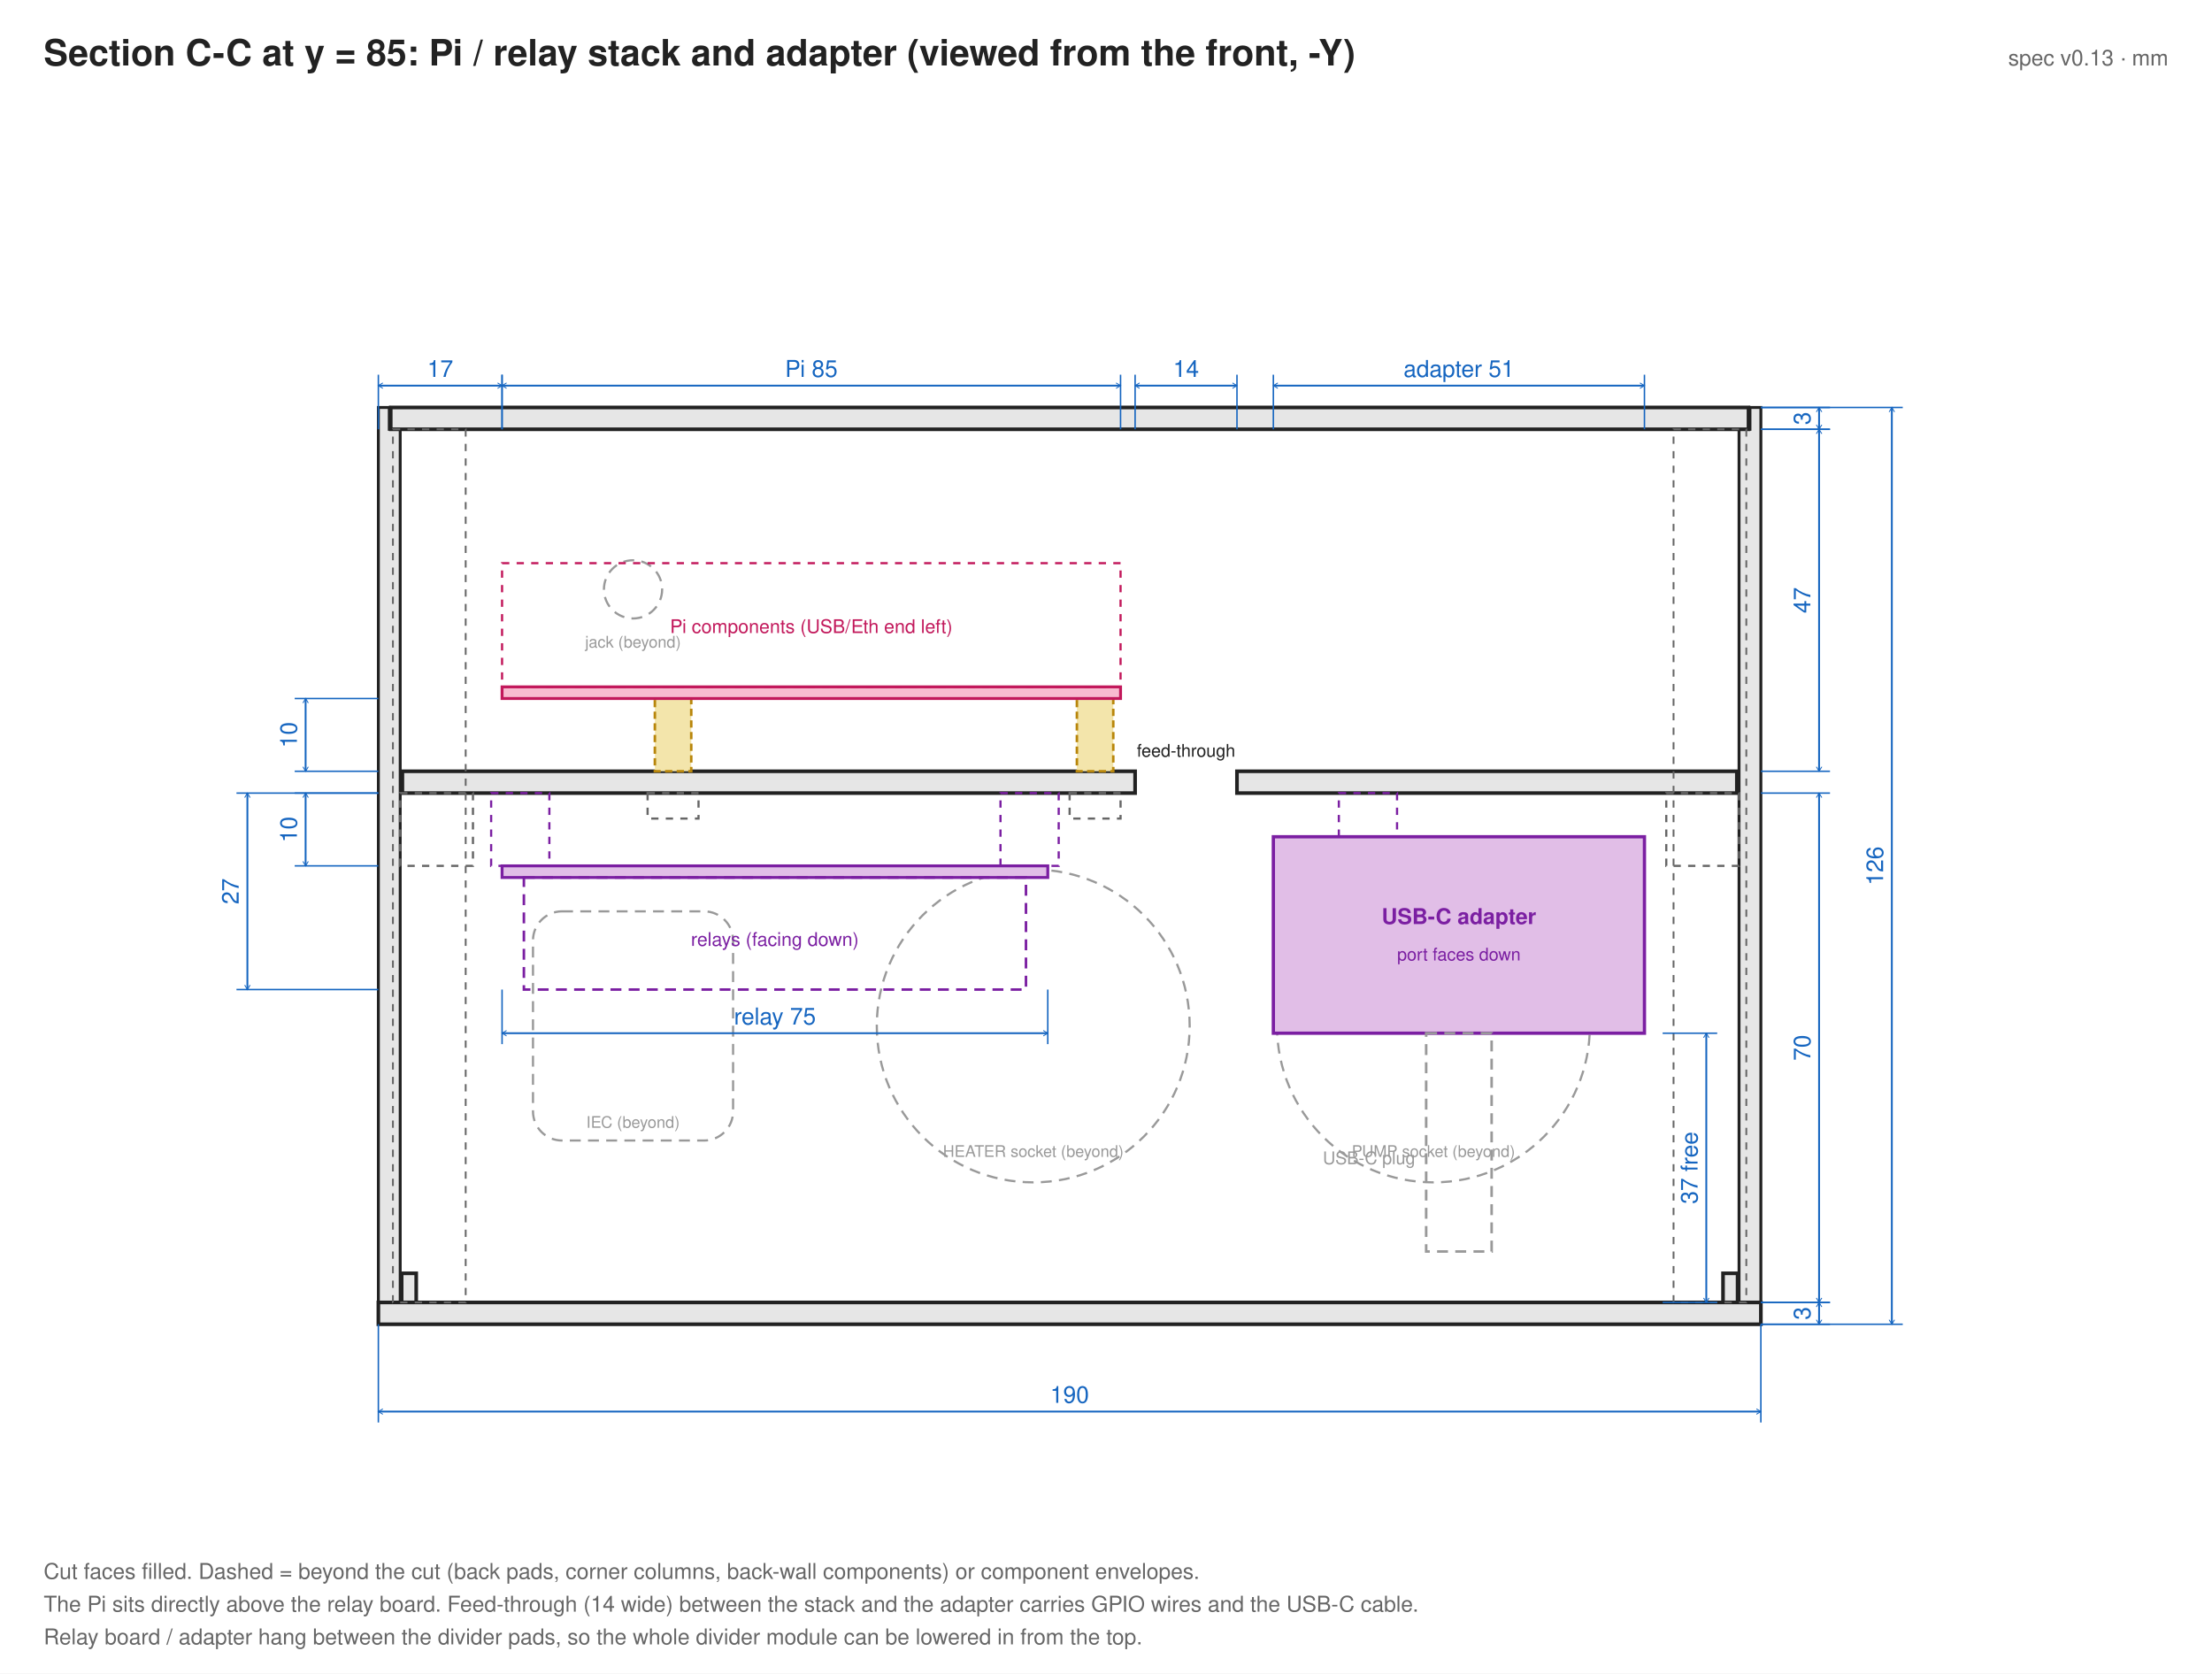
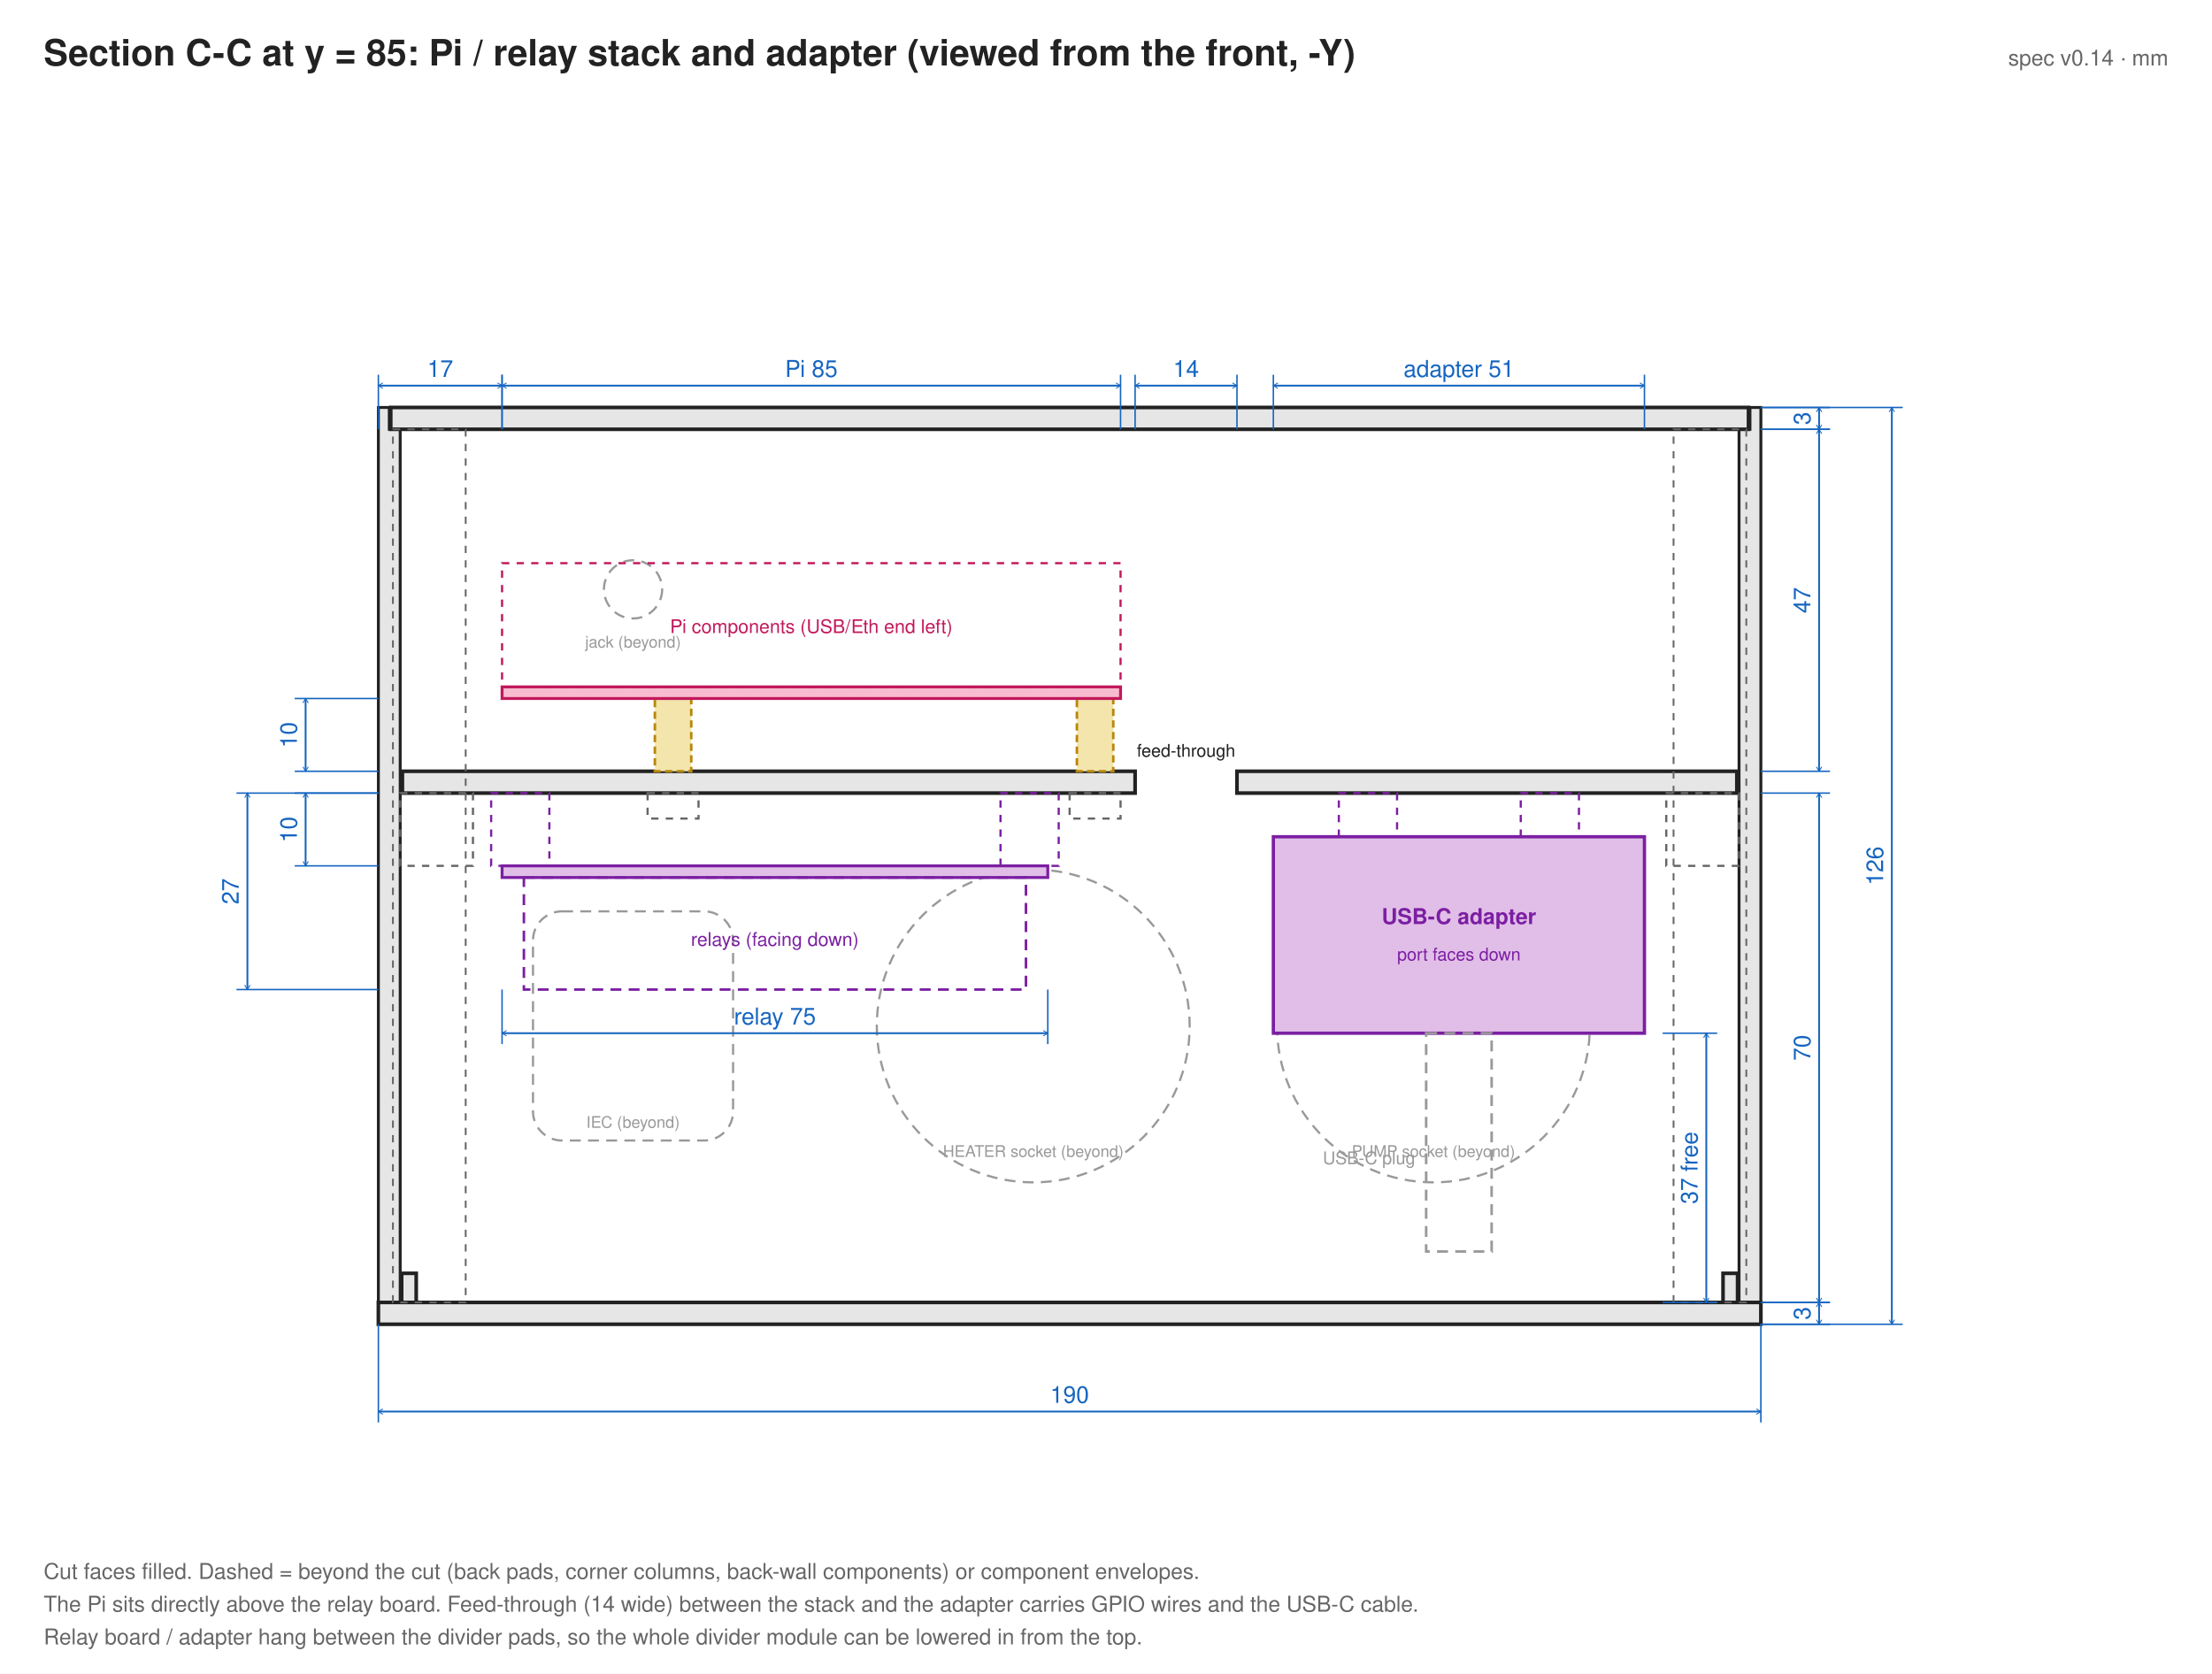
<svg xmlns="http://www.w3.org/2000/svg" width="912" height="690" viewBox="0 0 304.00 230.00">
  <defs>
    <marker id="a" viewBox="0 0 10 10" refX="5" refY="5" markerWidth="5" markerHeight="5" orient="auto-start-reverse">
      <path d="M0,2 L5,5 L0,8" fill="none" stroke="#1565c0" />
    </marker>
  </defs>
  <rect width="100%" height="100%" fill="#fff" />
  <text x="6" y="9" font-size="5" font-weight="bold" font-family="Helvetica, Arial, sans-serif" fill="#222">Section C-C at y = 85: Pi / relay stack and adapter (viewed from the front, -Y)</text>
-   <text x="298.00" y="9" font-size="3" text-anchor="end" fill="#666" font-family="Helvetica, Arial, sans-serif">spec v0.13 · mm</text>
+   <text x="298.00" y="9" font-size="3" text-anchor="end" fill="#666" font-family="Helvetica, Arial, sans-serif">spec v0.14 · mm</text>
  <polygon points="52.00,179.00 55.00,179.00 55.00,59.00 53.50,59.00 53.50,56.00 52.00,56.00" fill="#e6e6e6" stroke="#222" stroke-width="0.4" />
  <rect x="55.20" y="175.00" width="2.00" height="4.00" rx="0" fill="#e6e6e6" stroke="#222" stroke-width="0.5" />
  <polygon points="242.00,179.00 239.00,179.00 239.00,59.00 240.50,59.00 240.50,56.00 242.00,56.00" fill="#e6e6e6" stroke="#222" stroke-width="0.4" />
  <rect x="236.80" y="175.00" width="2.00" height="4.00" rx="0" fill="#e6e6e6" stroke="#222" stroke-width="0.5" />
  <rect x="52.00" y="179.00" width="190.00" height="3.00" rx="0" fill="#e6e6e6" stroke="#222" stroke-width="0.5" />
  <rect x="53.70" y="56.00" width="186.60" height="3.00" rx="0" fill="#e6e6e6" stroke="#222" stroke-width="0.5" />
  <line x1="242.00" y1="182.00" x2="251.50" y2="182.00" stroke="#1565c0" stroke-width="0.2" />
  <line x1="242.00" y1="179.00" x2="251.50" y2="179.00" stroke="#1565c0" stroke-width="0.2" />
  <line x1="250.00" y1="182.00" x2="250.00" y2="179.00" stroke="#1565c0" stroke-width="0.25" marker-start="url(#a)" marker-end="url(#a)" />
  <text x="248.80" y="180.50" font-size="3.2" fill="#1565c0" text-anchor="middle" font-weight="normal" font-family="Helvetica, Arial, sans-serif" transform="rotate(-90 248.80 180.50)">3</text>
  <line x1="242.00" y1="179.00" x2="251.50" y2="179.00" stroke="#1565c0" stroke-width="0.2" />
  <line x1="242.00" y1="109.00" x2="251.50" y2="109.00" stroke="#1565c0" stroke-width="0.2" />
  <line x1="250.00" y1="179.00" x2="250.00" y2="109.00" stroke="#1565c0" stroke-width="0.25" marker-start="url(#a)" marker-end="url(#a)" />
  <text x="248.80" y="144.00" font-size="3.2" fill="#1565c0" text-anchor="middle" font-weight="normal" font-family="Helvetica, Arial, sans-serif" transform="rotate(-90 248.80 144.00)">70</text>
  <line x1="242.00" y1="106.00" x2="251.50" y2="106.00" stroke="#1565c0" stroke-width="0.2" />
  <line x1="242.00" y1="59.00" x2="251.50" y2="59.00" stroke="#1565c0" stroke-width="0.2" />
  <line x1="250.00" y1="106.00" x2="250.00" y2="59.00" stroke="#1565c0" stroke-width="0.25" marker-start="url(#a)" marker-end="url(#a)" />
  <text x="248.80" y="82.50" font-size="3.2" fill="#1565c0" text-anchor="middle" font-weight="normal" font-family="Helvetica, Arial, sans-serif" transform="rotate(-90 248.80 82.50)">47</text>
  <line x1="242.00" y1="59.00" x2="251.50" y2="59.00" stroke="#1565c0" stroke-width="0.2" />
  <line x1="242.00" y1="56.00" x2="251.50" y2="56.00" stroke="#1565c0" stroke-width="0.2" />
  <line x1="250.00" y1="59.00" x2="250.00" y2="56.00" stroke="#1565c0" stroke-width="0.25" marker-start="url(#a)" marker-end="url(#a)" />
  <text x="248.80" y="57.50" font-size="3.2" fill="#1565c0" text-anchor="middle" font-weight="normal" font-family="Helvetica, Arial, sans-serif" transform="rotate(-90 248.80 57.50)">3</text>
  <line x1="242.00" y1="182.00" x2="261.50" y2="182.00" stroke="#1565c0" stroke-width="0.2" />
  <line x1="242.00" y1="56.00" x2="261.50" y2="56.00" stroke="#1565c0" stroke-width="0.2" />
  <line x1="260.00" y1="182.00" x2="260.00" y2="56.00" stroke="#1565c0" stroke-width="0.25" marker-start="url(#a)" marker-end="url(#a)" />
  <text x="258.80" y="119.00" font-size="3.2" fill="#1565c0" text-anchor="middle" font-weight="normal" font-family="Helvetica, Arial, sans-serif" transform="rotate(-90 258.80 119.00)">126</text>
  <line x1="52.00" y1="182.00" x2="52.00" y2="195.50" stroke="#1565c0" stroke-width="0.2" />
  <line x1="242.00" y1="182.00" x2="242.00" y2="195.50" stroke="#1565c0" stroke-width="0.2" />
  <line x1="52.00" y1="194.00" x2="242.00" y2="194.00" stroke="#1565c0" stroke-width="0.25" marker-start="url(#a)" marker-end="url(#a)" />
  <text x="147.00" y="192.80" font-size="3.2" fill="#1565c0" text-anchor="middle" font-weight="normal" font-family="Helvetica, Arial, sans-serif">190</text>
  <rect x="55.30" y="106.00" width="100.70" height="3.00" rx="0" fill="#e6e6e6" stroke="#222" stroke-width="0.5" />
  <rect x="170.00" y="106.00" width="68.70" height="3.00" rx="0" fill="#e6e6e6" stroke="#222" stroke-width="0.5" />
  <text x="163.00" y="104.00" font-size="2.4" fill="#222" text-anchor="middle" font-weight="normal" font-family="Helvetica, Arial, sans-serif">feed-through</text>
  <rect x="55.00" y="109.00" width="10.00" height="10.00" rx="0" fill="none" stroke="#666" stroke-width="0.3" stroke-dasharray="1 1" />
  <rect x="229.00" y="109.00" width="10.00" height="10.00" rx="0" fill="none" stroke="#666" stroke-width="0.3" stroke-dasharray="1 1" />
  <rect x="54.00" y="59.00" width="10.00" height="120.00" rx="0" fill="none" stroke="#666" stroke-width="0.25" stroke-dasharray="1 1" />
  <rect x="230.00" y="59.00" width="10.00" height="120.00" rx="0" fill="none" stroke="#666" stroke-width="0.25" stroke-dasharray="1 1" />
  <rect x="120.50" y="119.50" width="43.00" height="43.00" rx="21.5" fill="none" stroke="#999" stroke-width="0.3" stroke-dasharray="1.5 1" />
  <text x="142.00" y="159.00" font-size="2.2" fill="#999" text-anchor="middle" font-weight="normal" font-family="Helvetica, Arial, sans-serif">HEATER socket (beyond)</text>
  <rect x="175.50" y="119.50" width="43.00" height="43.00" rx="21.5" fill="none" stroke="#999" stroke-width="0.3" stroke-dasharray="1.5 1" />
  <text x="197.00" y="159.00" font-size="2.2" fill="#999" text-anchor="middle" font-weight="normal" font-family="Helvetica, Arial, sans-serif">PUMP socket (beyond)</text>
  <rect x="73.25" y="125.25" width="27.50" height="31.50" rx="4" fill="none" stroke="#999" stroke-width="0.3" stroke-dasharray="1.5 1" />
  <text x="87.00" y="155.00" font-size="2.2" fill="#999" text-anchor="middle" font-weight="normal" font-family="Helvetica, Arial, sans-serif">IEC (beyond)</text>
  <circle cx="87.00" cy="81.00" r="4" fill="none" stroke="#999" stroke-width="0.3" stroke-dasharray="1.5 1" />
  <text x="87.00" y="89.00" font-size="2.2" fill="#999" text-anchor="middle" font-weight="normal" font-family="Helvetica, Arial, sans-serif">jack (beyond)</text>
  <rect x="90.00" y="96.00" width="5.00" height="10.00" rx="0" fill="#f3e5ab" stroke="#b8860b" stroke-width="0.35" stroke-dasharray="1 0.6" />
  <rect x="89.00" y="109.00" width="7.00" height="3.50" rx="0" fill="none" stroke="#666" stroke-width="0.3" stroke-dasharray="1 1" />
  <rect x="148.00" y="96.00" width="5.00" height="10.00" rx="0" fill="#f3e5ab" stroke="#b8860b" stroke-width="0.35" stroke-dasharray="1 0.6" />
  <rect x="147.00" y="109.00" width="7.00" height="3.50" rx="0" fill="none" stroke="#666" stroke-width="0.3" stroke-dasharray="1 1" />
  <rect x="69.00" y="94.40" width="85.00" height="1.60" rx="0" fill="#f8bbd0" stroke="#c2185b" stroke-width="0.4" />
  <rect x="69.00" y="77.40" width="85.00" height="17.00" rx="0" fill="none" stroke="#c2185b" stroke-width="0.3" stroke-dasharray="1 1" />
  <text x="111.50" y="87.00" font-size="2.6" fill="#c2185b" text-anchor="middle" font-weight="normal" font-family="Helvetica, Arial, sans-serif">Pi components (USB/Eth end left)</text>
  <rect x="67.50" y="109.00" width="8.00" height="10.00" rx="0" fill="none" stroke="#7b1fa2" stroke-width="0.3" stroke-dasharray="1 1" />
  <rect x="137.50" y="109.00" width="8.00" height="10.00" rx="0" fill="none" stroke="#7b1fa2" stroke-width="0.3" stroke-dasharray="1 1" />
  <rect x="69.00" y="119.00" width="75.00" height="1.60" rx="0" fill="#e1bee7" stroke="#7b1fa2" stroke-width="0.4" />
  <rect x="72.00" y="120.60" width="69.00" height="15.40" rx="0" fill="none" stroke="#7b1fa2" stroke-width="0.35" stroke-dasharray="1.5 1" />
  <text x="106.50" y="130.00" font-size="2.6" fill="#7b1fa2" text-anchor="middle" font-weight="normal" font-family="Helvetica, Arial, sans-serif">relays (facing down)</text>
  <rect x="184.00" y="109.00" width="8.00" height="6.00" rx="0" fill="none" stroke="#7b1fa2" stroke-width="0.3" stroke-dasharray="1 1" />
+   <rect x="209.00" y="109.00" width="8.00" height="6.00" rx="0" fill="none" stroke="#7b1fa2" stroke-width="0.3" stroke-dasharray="1 1" />
  <rect x="175.00" y="115.00" width="51.00" height="27.00" rx="0" fill="#e1bee7" stroke="#7b1fa2" stroke-width="0.45" />
  <text x="200.50" y="127.00" font-size="3" fill="#7b1fa2" text-anchor="middle" font-weight="bold" font-family="Helvetica, Arial, sans-serif">USB-C adapter</text>
  <text x="200.50" y="132.00" font-size="2.4" fill="#7b1fa2" text-anchor="middle" font-weight="normal" font-family="Helvetica, Arial, sans-serif">port faces down</text>
  <rect x="196.00" y="142.00" width="9.00" height="30.00" rx="0" fill="none" stroke="#999" stroke-width="0.35" stroke-dasharray="1.5 1" />
  <text x="194.50" y="160.00" font-size="2.4" fill="#999" text-anchor="end" font-weight="normal" font-family="Helvetica, Arial, sans-serif">USB-C plug</text>
  <line x1="52.00" y1="59.00" x2="52.00" y2="51.50" stroke="#1565c0" stroke-width="0.2" />
  <line x1="69.00" y1="59.00" x2="69.00" y2="51.50" stroke="#1565c0" stroke-width="0.2" />
  <line x1="52.00" y1="53.00" x2="69.00" y2="53.00" stroke="#1565c0" stroke-width="0.25" marker-start="url(#a)" marker-end="url(#a)" />
  <text x="60.50" y="51.80" font-size="3.2" fill="#1565c0" text-anchor="middle" font-weight="normal" font-family="Helvetica, Arial, sans-serif">17</text>
  <line x1="69.00" y1="59.00" x2="69.00" y2="51.50" stroke="#1565c0" stroke-width="0.2" />
  <line x1="154.00" y1="59.00" x2="154.00" y2="51.50" stroke="#1565c0" stroke-width="0.2" />
  <line x1="69.00" y1="53.00" x2="154.00" y2="53.00" stroke="#1565c0" stroke-width="0.25" marker-start="url(#a)" marker-end="url(#a)" />
  <text x="111.50" y="51.80" font-size="3.2" fill="#1565c0" text-anchor="middle" font-weight="normal" font-family="Helvetica, Arial, sans-serif">Pi 85</text>
  <line x1="156.00" y1="59.00" x2="156.00" y2="51.50" stroke="#1565c0" stroke-width="0.2" />
  <line x1="170.00" y1="59.00" x2="170.00" y2="51.50" stroke="#1565c0" stroke-width="0.2" />
  <line x1="156.00" y1="53.00" x2="170.00" y2="53.00" stroke="#1565c0" stroke-width="0.25" marker-start="url(#a)" marker-end="url(#a)" />
  <text x="163.00" y="51.80" font-size="3.2" fill="#1565c0" text-anchor="middle" font-weight="normal" font-family="Helvetica, Arial, sans-serif">14</text>
  <line x1="175.00" y1="59.00" x2="175.00" y2="51.50" stroke="#1565c0" stroke-width="0.2" />
  <line x1="226.00" y1="59.00" x2="226.00" y2="51.50" stroke="#1565c0" stroke-width="0.2" />
  <line x1="175.00" y1="53.00" x2="226.00" y2="53.00" stroke="#1565c0" stroke-width="0.25" marker-start="url(#a)" marker-end="url(#a)" />
  <text x="200.50" y="51.80" font-size="3.2" fill="#1565c0" text-anchor="middle" font-weight="normal" font-family="Helvetica, Arial, sans-serif">adapter 51</text>
  <line x1="69.00" y1="136.00" x2="69.00" y2="143.50" stroke="#1565c0" stroke-width="0.2" />
  <line x1="144.00" y1="136.00" x2="144.00" y2="143.50" stroke="#1565c0" stroke-width="0.2" />
  <line x1="69.00" y1="142.00" x2="144.00" y2="142.00" stroke="#1565c0" stroke-width="0.25" marker-start="url(#a)" marker-end="url(#a)" />
  <text x="106.50" y="140.80" font-size="3.2" fill="#1565c0" text-anchor="middle" font-weight="normal" font-family="Helvetica, Arial, sans-serif">relay 75</text>
  <line x1="52.00" y1="106.00" x2="40.50" y2="106.00" stroke="#1565c0" stroke-width="0.2" />
  <line x1="52.00" y1="96.00" x2="40.50" y2="96.00" stroke="#1565c0" stroke-width="0.2" />
  <line x1="42.00" y1="106.00" x2="42.00" y2="96.00" stroke="#1565c0" stroke-width="0.25" marker-start="url(#a)" marker-end="url(#a)" />
  <text x="40.80" y="101.00" font-size="3.2" fill="#1565c0" text-anchor="middle" font-weight="normal" font-family="Helvetica, Arial, sans-serif" transform="rotate(-90 40.80 101.00)">10</text>
  <line x1="52.00" y1="119.00" x2="40.50" y2="119.00" stroke="#1565c0" stroke-width="0.2" />
  <line x1="52.00" y1="109.00" x2="40.50" y2="109.00" stroke="#1565c0" stroke-width="0.2" />
  <line x1="42.00" y1="119.00" x2="42.00" y2="109.00" stroke="#1565c0" stroke-width="0.25" marker-start="url(#a)" marker-end="url(#a)" />
  <text x="40.80" y="114.00" font-size="3.2" fill="#1565c0" text-anchor="middle" font-weight="normal" font-family="Helvetica, Arial, sans-serif" transform="rotate(-90 40.80 114.00)">10</text>
  <line x1="52.00" y1="136.00" x2="32.50" y2="136.00" stroke="#1565c0" stroke-width="0.2" />
  <line x1="52.00" y1="109.00" x2="32.50" y2="109.00" stroke="#1565c0" stroke-width="0.2" />
  <line x1="34.00" y1="136.00" x2="34.00" y2="109.00" stroke="#1565c0" stroke-width="0.25" marker-start="url(#a)" marker-end="url(#a)" />
  <text x="32.80" y="122.50" font-size="3.2" fill="#1565c0" text-anchor="middle" font-weight="normal" font-family="Helvetica, Arial, sans-serif" transform="rotate(-90 32.80 122.50)">27</text>
  <line x1="228.50" y1="179.00" x2="236.00" y2="179.00" stroke="#1565c0" stroke-width="0.2" />
  <line x1="228.50" y1="142.00" x2="236.00" y2="142.00" stroke="#1565c0" stroke-width="0.2" />
  <line x1="234.50" y1="179.00" x2="234.50" y2="142.00" stroke="#1565c0" stroke-width="0.25" marker-start="url(#a)" marker-end="url(#a)" />
  <text x="233.30" y="160.50" font-size="3.2" fill="#1565c0" text-anchor="middle" font-weight="normal" font-family="Helvetica, Arial, sans-serif" transform="rotate(-90 233.30 160.50)">37 free</text>
  <text x="6" y="226.00" font-size="3" fill="#666" font-family="Helvetica, Arial, sans-serif">Relay board / adapter hang between the divider pads, so the whole divider module can be lowered in from the top.</text>
  <text x="6" y="221.50" font-size="3" fill="#666" font-family="Helvetica, Arial, sans-serif">The Pi sits directly above the relay board. Feed-through (14 wide) between the stack and the adapter carries GPIO wires and the USB-C cable.</text>
  <text x="6" y="217.00" font-size="3" fill="#666" font-family="Helvetica, Arial, sans-serif">Cut faces filled. Dashed = beyond the cut (back pads, corner columns, back-wall components) or component envelopes.</text>
</svg>
